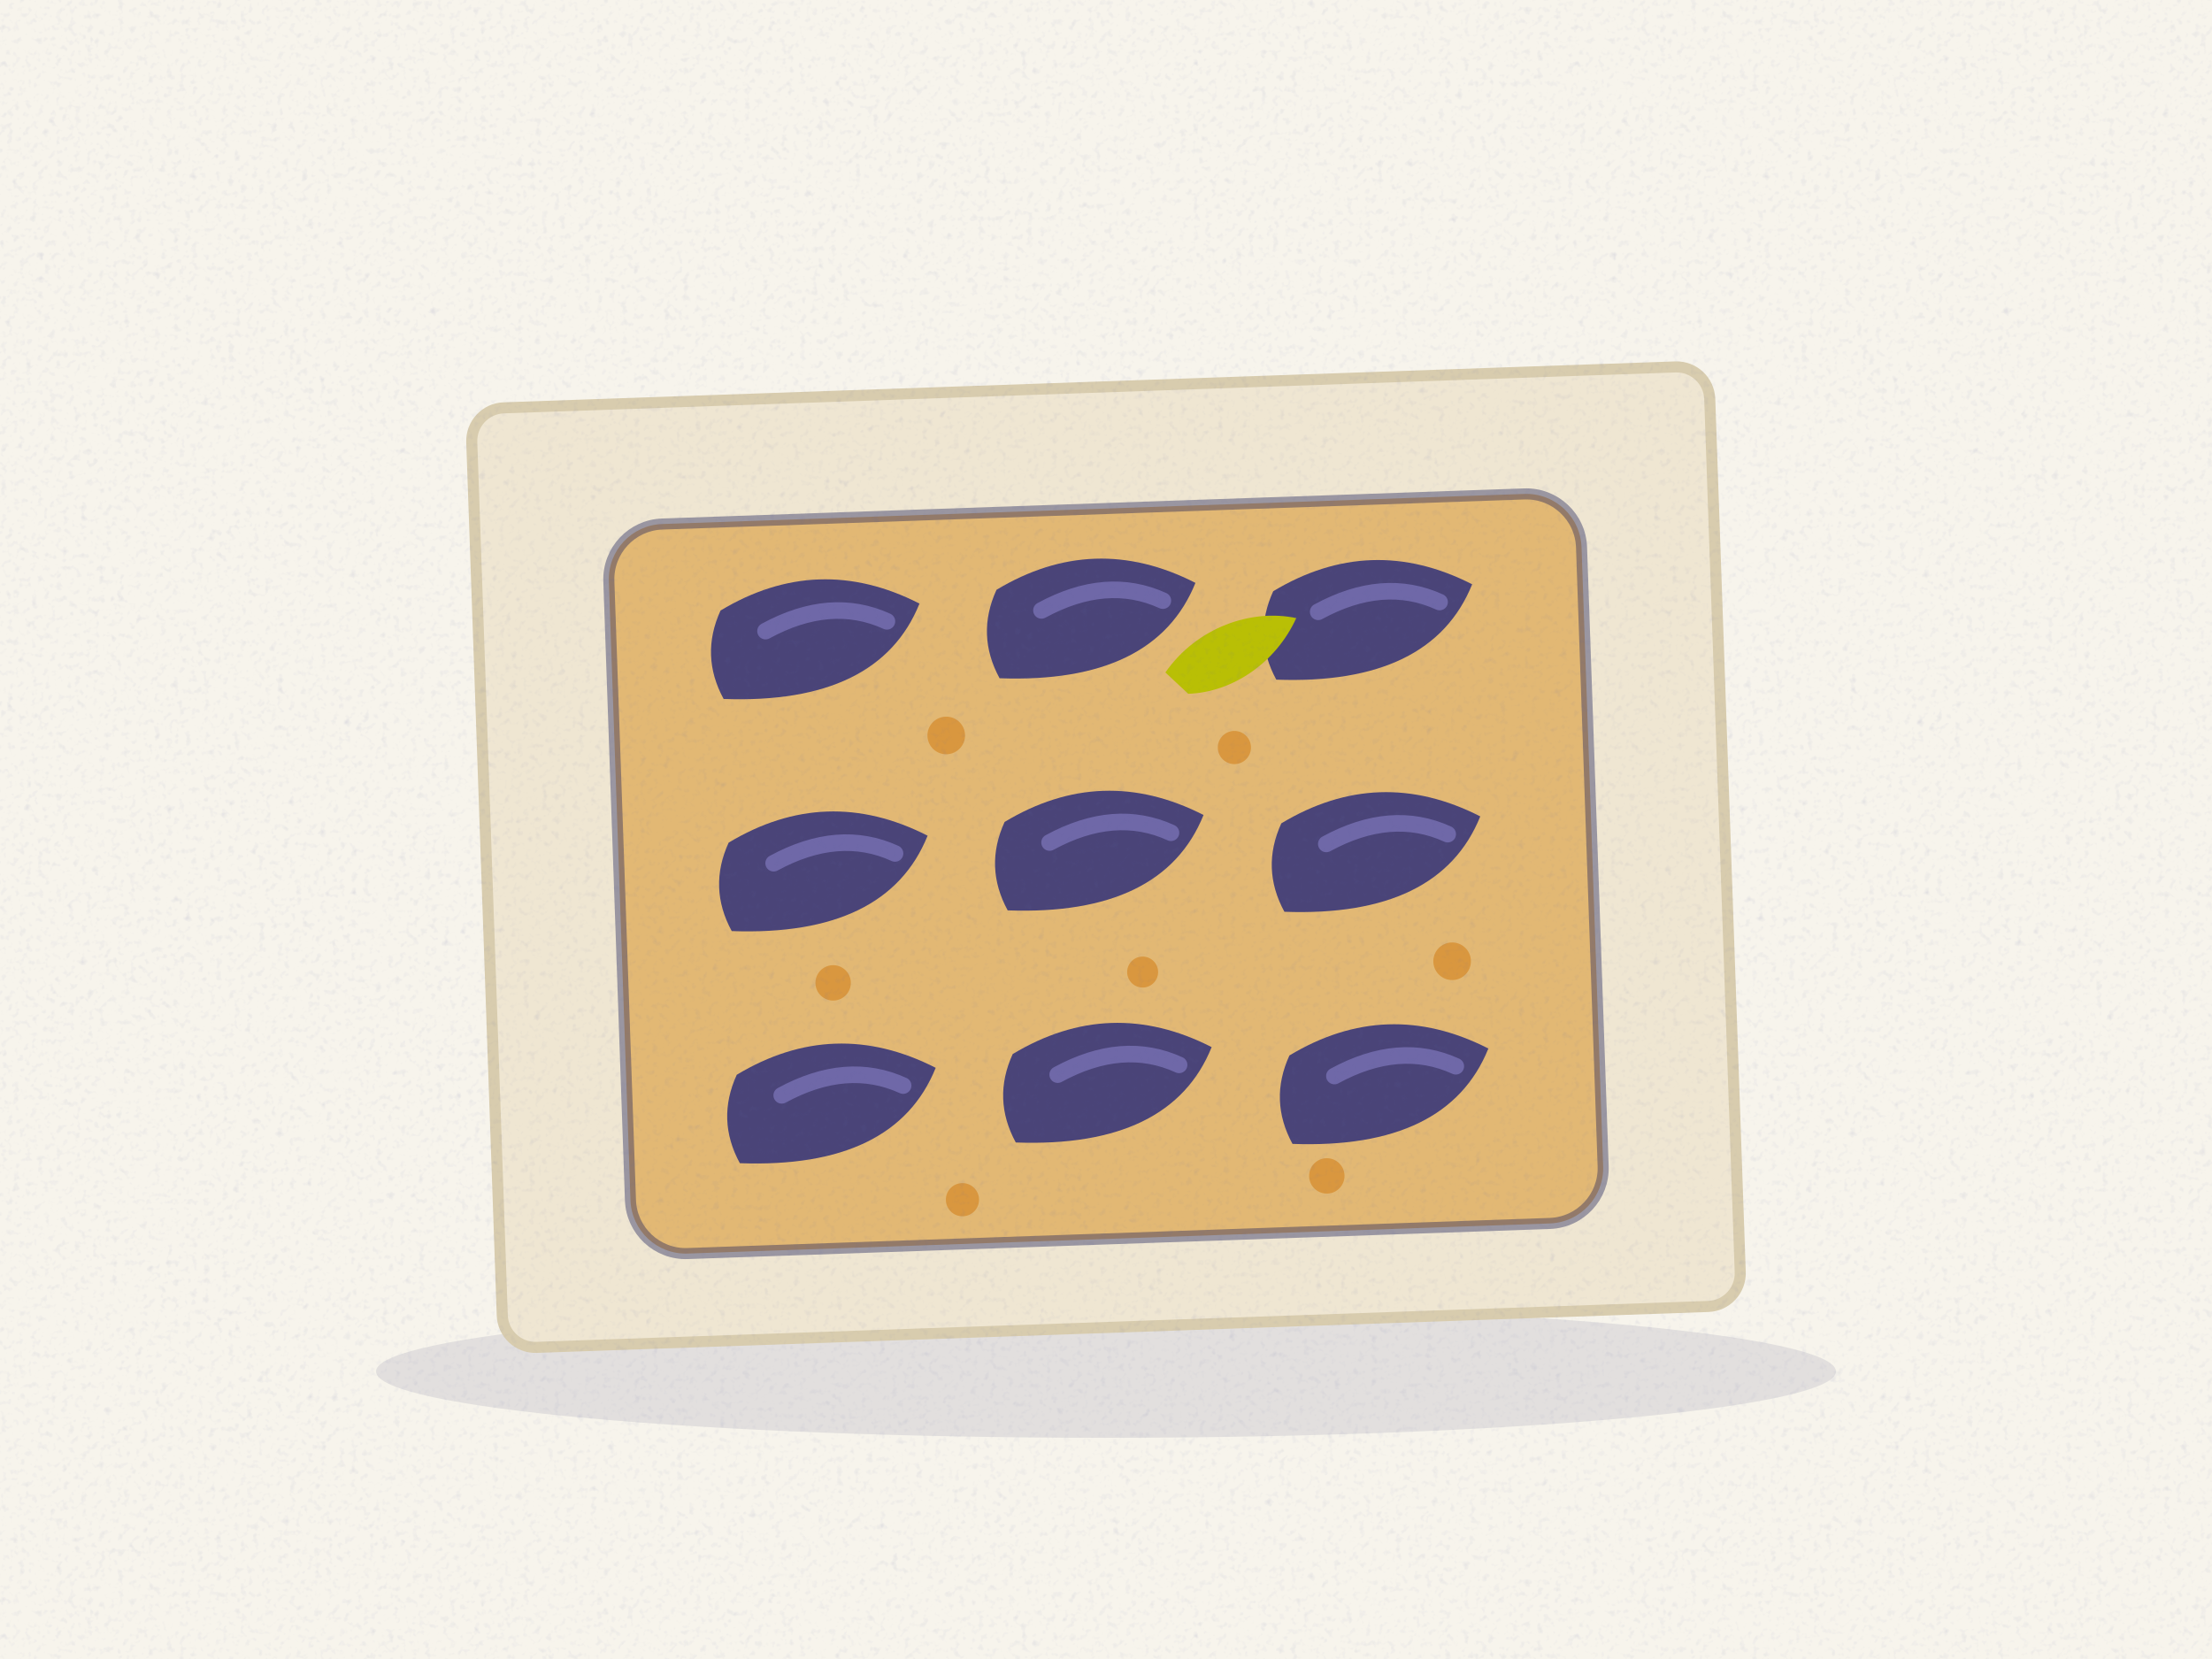
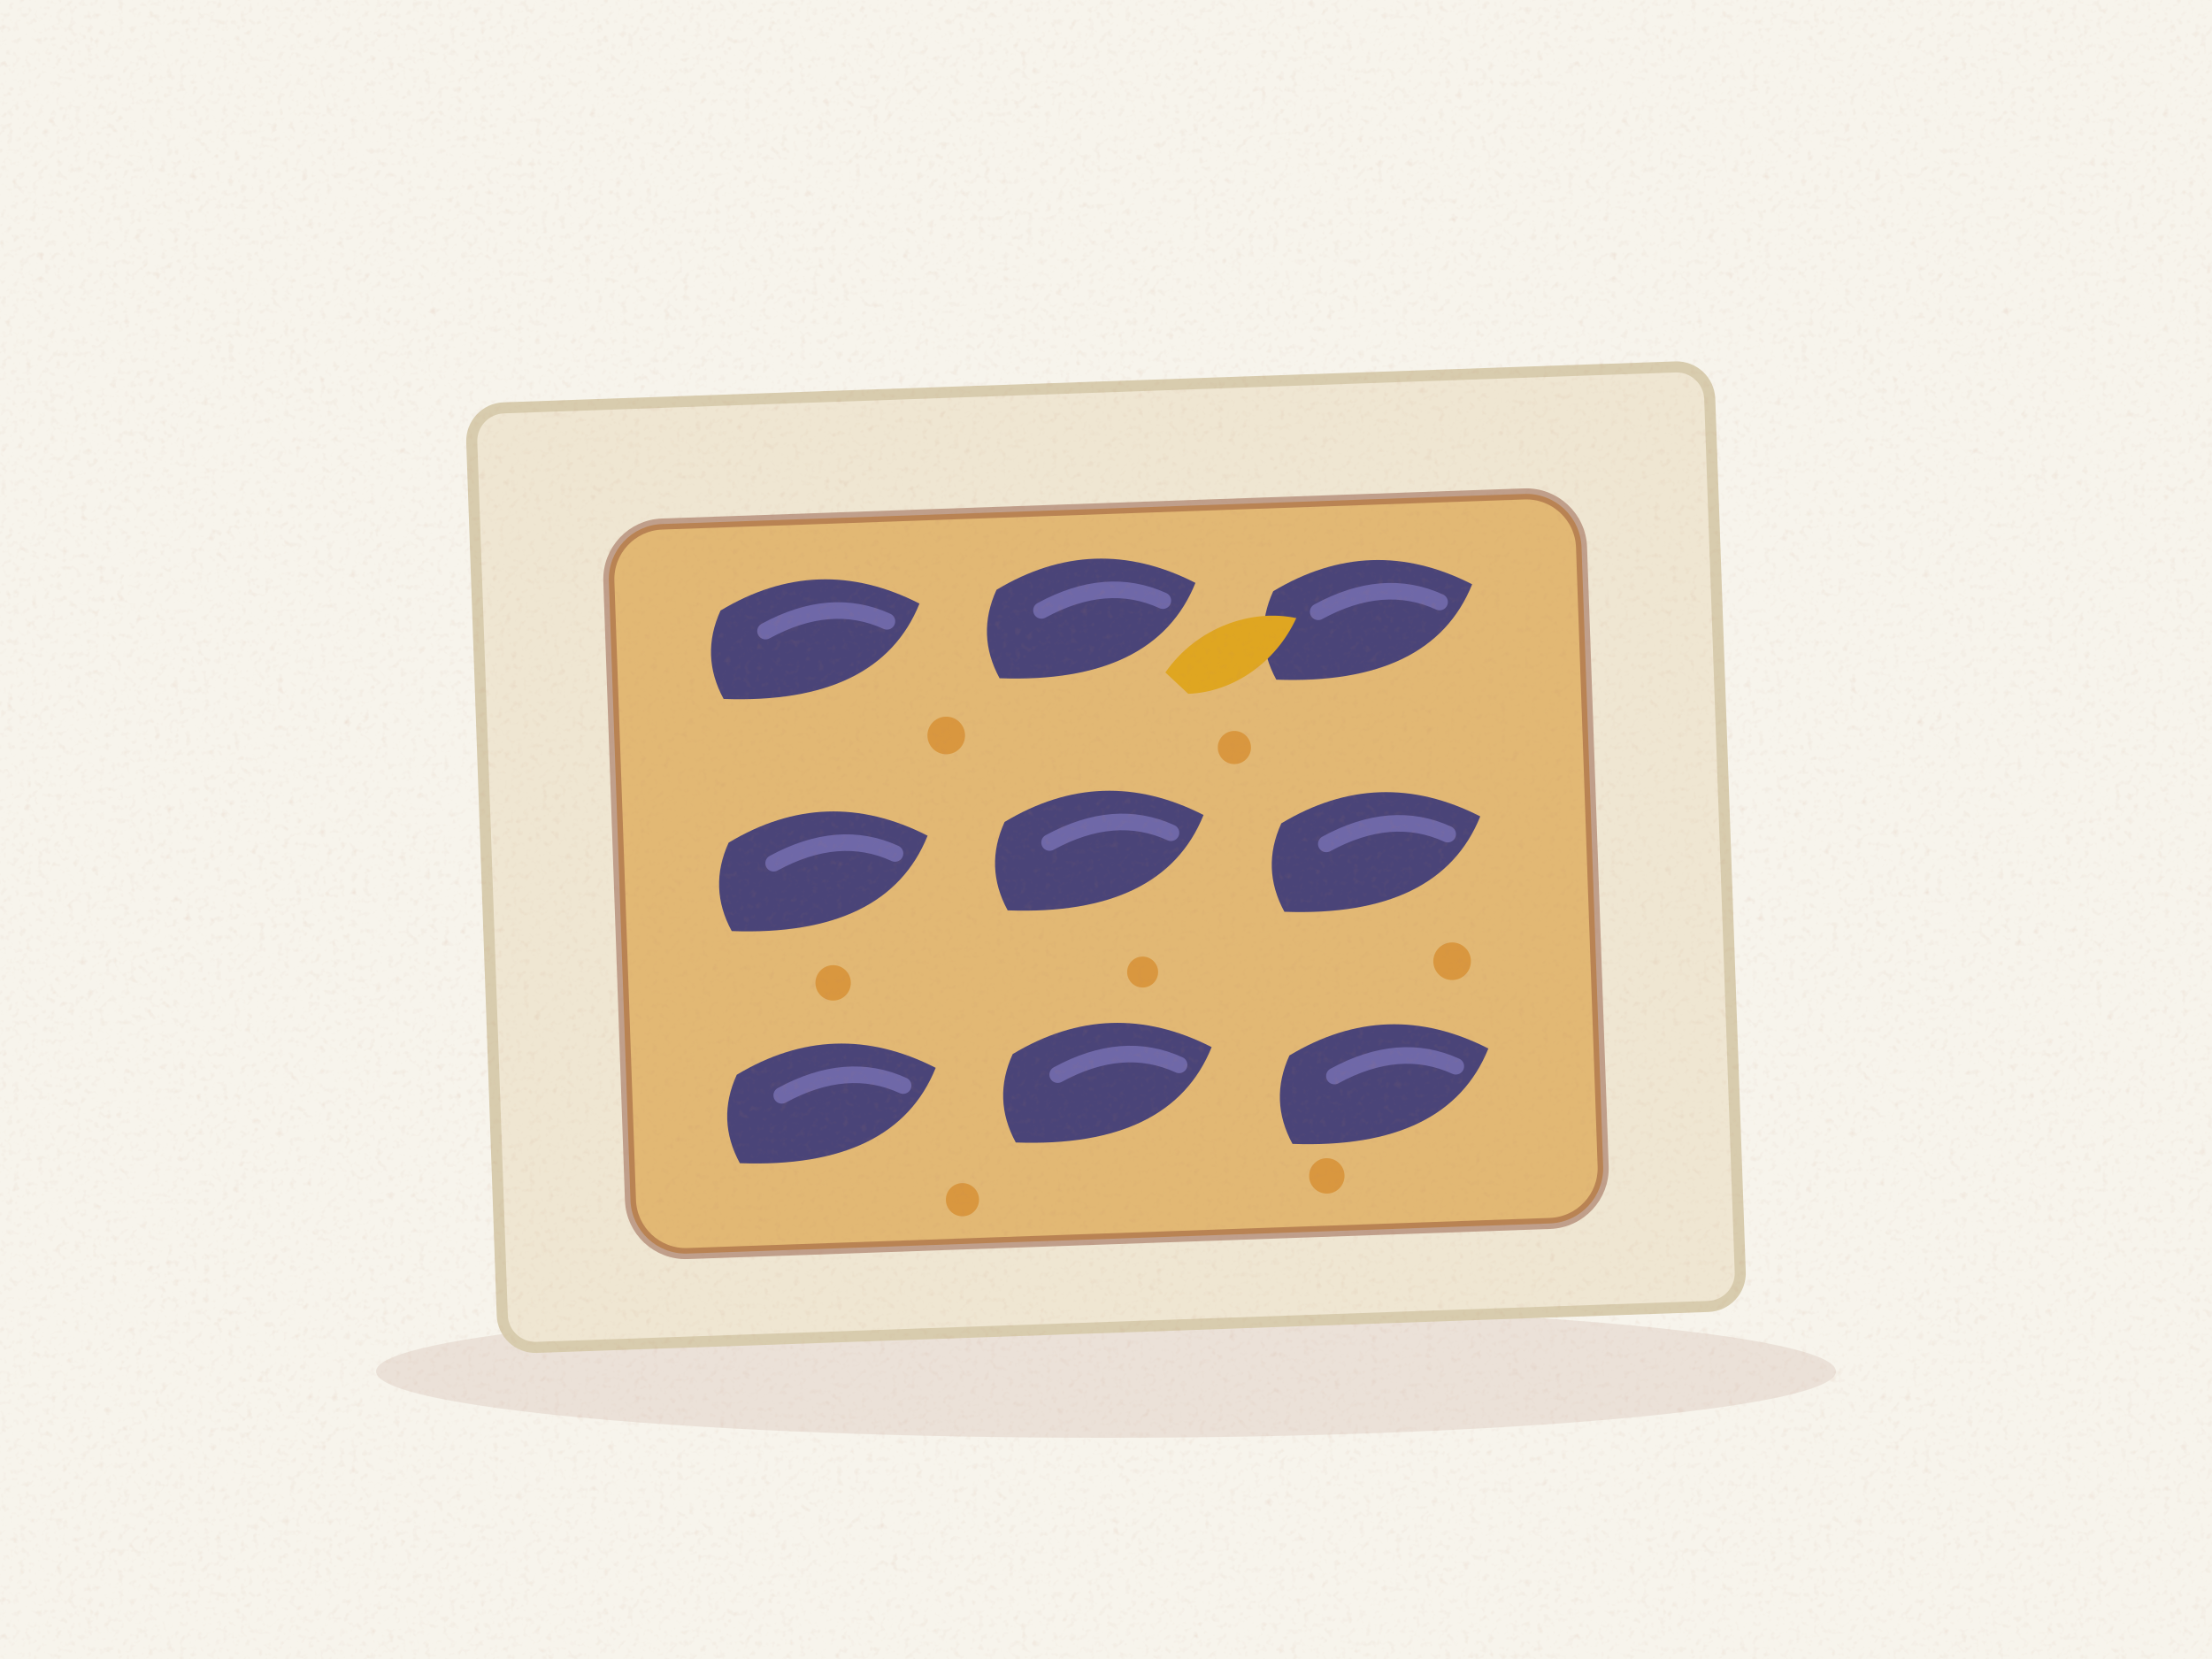
<svg xmlns="http://www.w3.org/2000/svg" viewBox="0 0 400 300" role="img" aria-label="Illustration of a plum sheet cake with rows of plum wedges">
  <defs>
    <filter id="grain" x="0" y="0" width="100%" height="100%">
      <feTurbulence type="fractalNoise" baseFrequency="0.9" numOctaves="2" stitchTiles="stitch" result="n" />
-       <feColorMatrix in="n" type="matrix" values="0 0 0 0 0.106  0 0 0 0 0.122  0 0 0 0 0.345  0.4 0.4 0.4 0 -0.62" />
+       <feColorMatrix in="n" type="matrix" values="0 0 0 0 0.478  0 0 0 0 0.208  0 0 0 0 0.125  0.4 0.4 0.4 0 -0.62" />
    </filter>
  </defs>
  <rect width="400" height="300" fill="#f7f4ec" />
-   <ellipse cx="200" cy="248" rx="132" ry="12" fill="#1b1f58" opacity="0.10" />
+   <ellipse cx="200" cy="248" rx="132" ry="12" fill="#7a3520" opacity="0.10" />
  <rect x="88" y="70" width="224" height="170" rx="6" fill="#efe6d2" transform="rotate(-2 200 155)" />
  <rect x="88" y="70" width="224" height="170" rx="6" fill="none" stroke="#d8ccae" stroke-width="2" transform="rotate(-2 200 155)" />
  <rect x="112" y="92" width="176" height="132" rx="10" fill="#e2b874" transform="rotate(-2 200 158)" />
-   <rect x="112" y="92" width="176" height="132" rx="10" fill="none" stroke="#1b1f58" stroke-width="2" opacity="0.4" transform="rotate(-2 200 158)" />
+   <rect x="112" y="92" width="176" height="132" rx="10" fill="none" stroke="#7a3520" stroke-width="2" opacity="0.4" transform="rotate(-2 200 158)" />
  <g transform="rotate(-2 200 158)">
    <g fill="#4a4478">
      <path d="M132 108 q18 -10 36 0 q-8 18 -36 16 q-4 -8 0 -16z" />
      <path d="M182 106 q18 -10 36 0 q-8 18 -36 16 q-4 -8 0 -16z" />
      <path d="M232 108 q18 -10 36 0 q-8 18 -36 16 q-4 -8 0 -16z" />
      <path d="M132 150 q18 -10 36 0 q-8 18 -36 16 q-4 -8 0 -16z" />
      <path d="M182 148 q18 -10 36 0 q-8 18 -36 16 q-4 -8 0 -16z" />
      <path d="M232 150 q18 -10 36 0 q-8 18 -36 16 q-4 -8 0 -16z" />
      <path d="M132 192 q18 -10 36 0 q-8 18 -36 16 q-4 -8 0 -16z" />
      <path d="M182 190 q18 -10 36 0 q-8 18 -36 16 q-4 -8 0 -16z" />
      <path d="M232 192 q18 -10 36 0 q-8 18 -36 16 q-4 -8 0 -16z" />
    </g>
    <g fill="none" stroke="#6f68a8" stroke-width="3" stroke-linecap="round">
      <path d="M140 112 q12 -6 22 -1" />
      <path d="M190 110 q12 -6 22 -1" />
      <path d="M240 112 q12 -6 22 -1" />
      <path d="M140 154 q12 -6 22 -1" />
      <path d="M190 152 q12 -6 22 -1" />
      <path d="M240 154 q12 -6 22 -1" />
      <path d="M140 196 q12 -6 22 -1" />
      <path d="M190 194 q12 -6 22 -1" />
      <path d="M240 196 q12 -6 22 -1" />
    </g>
    <g fill="#d9973f">
      <circle cx="172" cy="132" r="3.4" />
      <circle cx="224" cy="136" r="3" />
      <circle cx="150" cy="176" r="3.2" />
      <circle cx="262" cy="176" r="3.4" />
      <circle cx="206" cy="176" r="2.8" />
      <circle cx="172" cy="216" r="3" />
      <circle cx="238" cy="214" r="3.2" />
    </g>
-     <path d="M212 122 C218 114 228 111 236 113 C232 121 224 126 216 126 Z" fill="#b9bf05" />
+     <path d="M212 122 C218 114 228 111 236 113 C232 121 224 126 216 126 Z" fill="#dfa621" />
  </g>
  <rect width="400" height="300" filter="url(#grain)" opacity="0.35" />
</svg>
